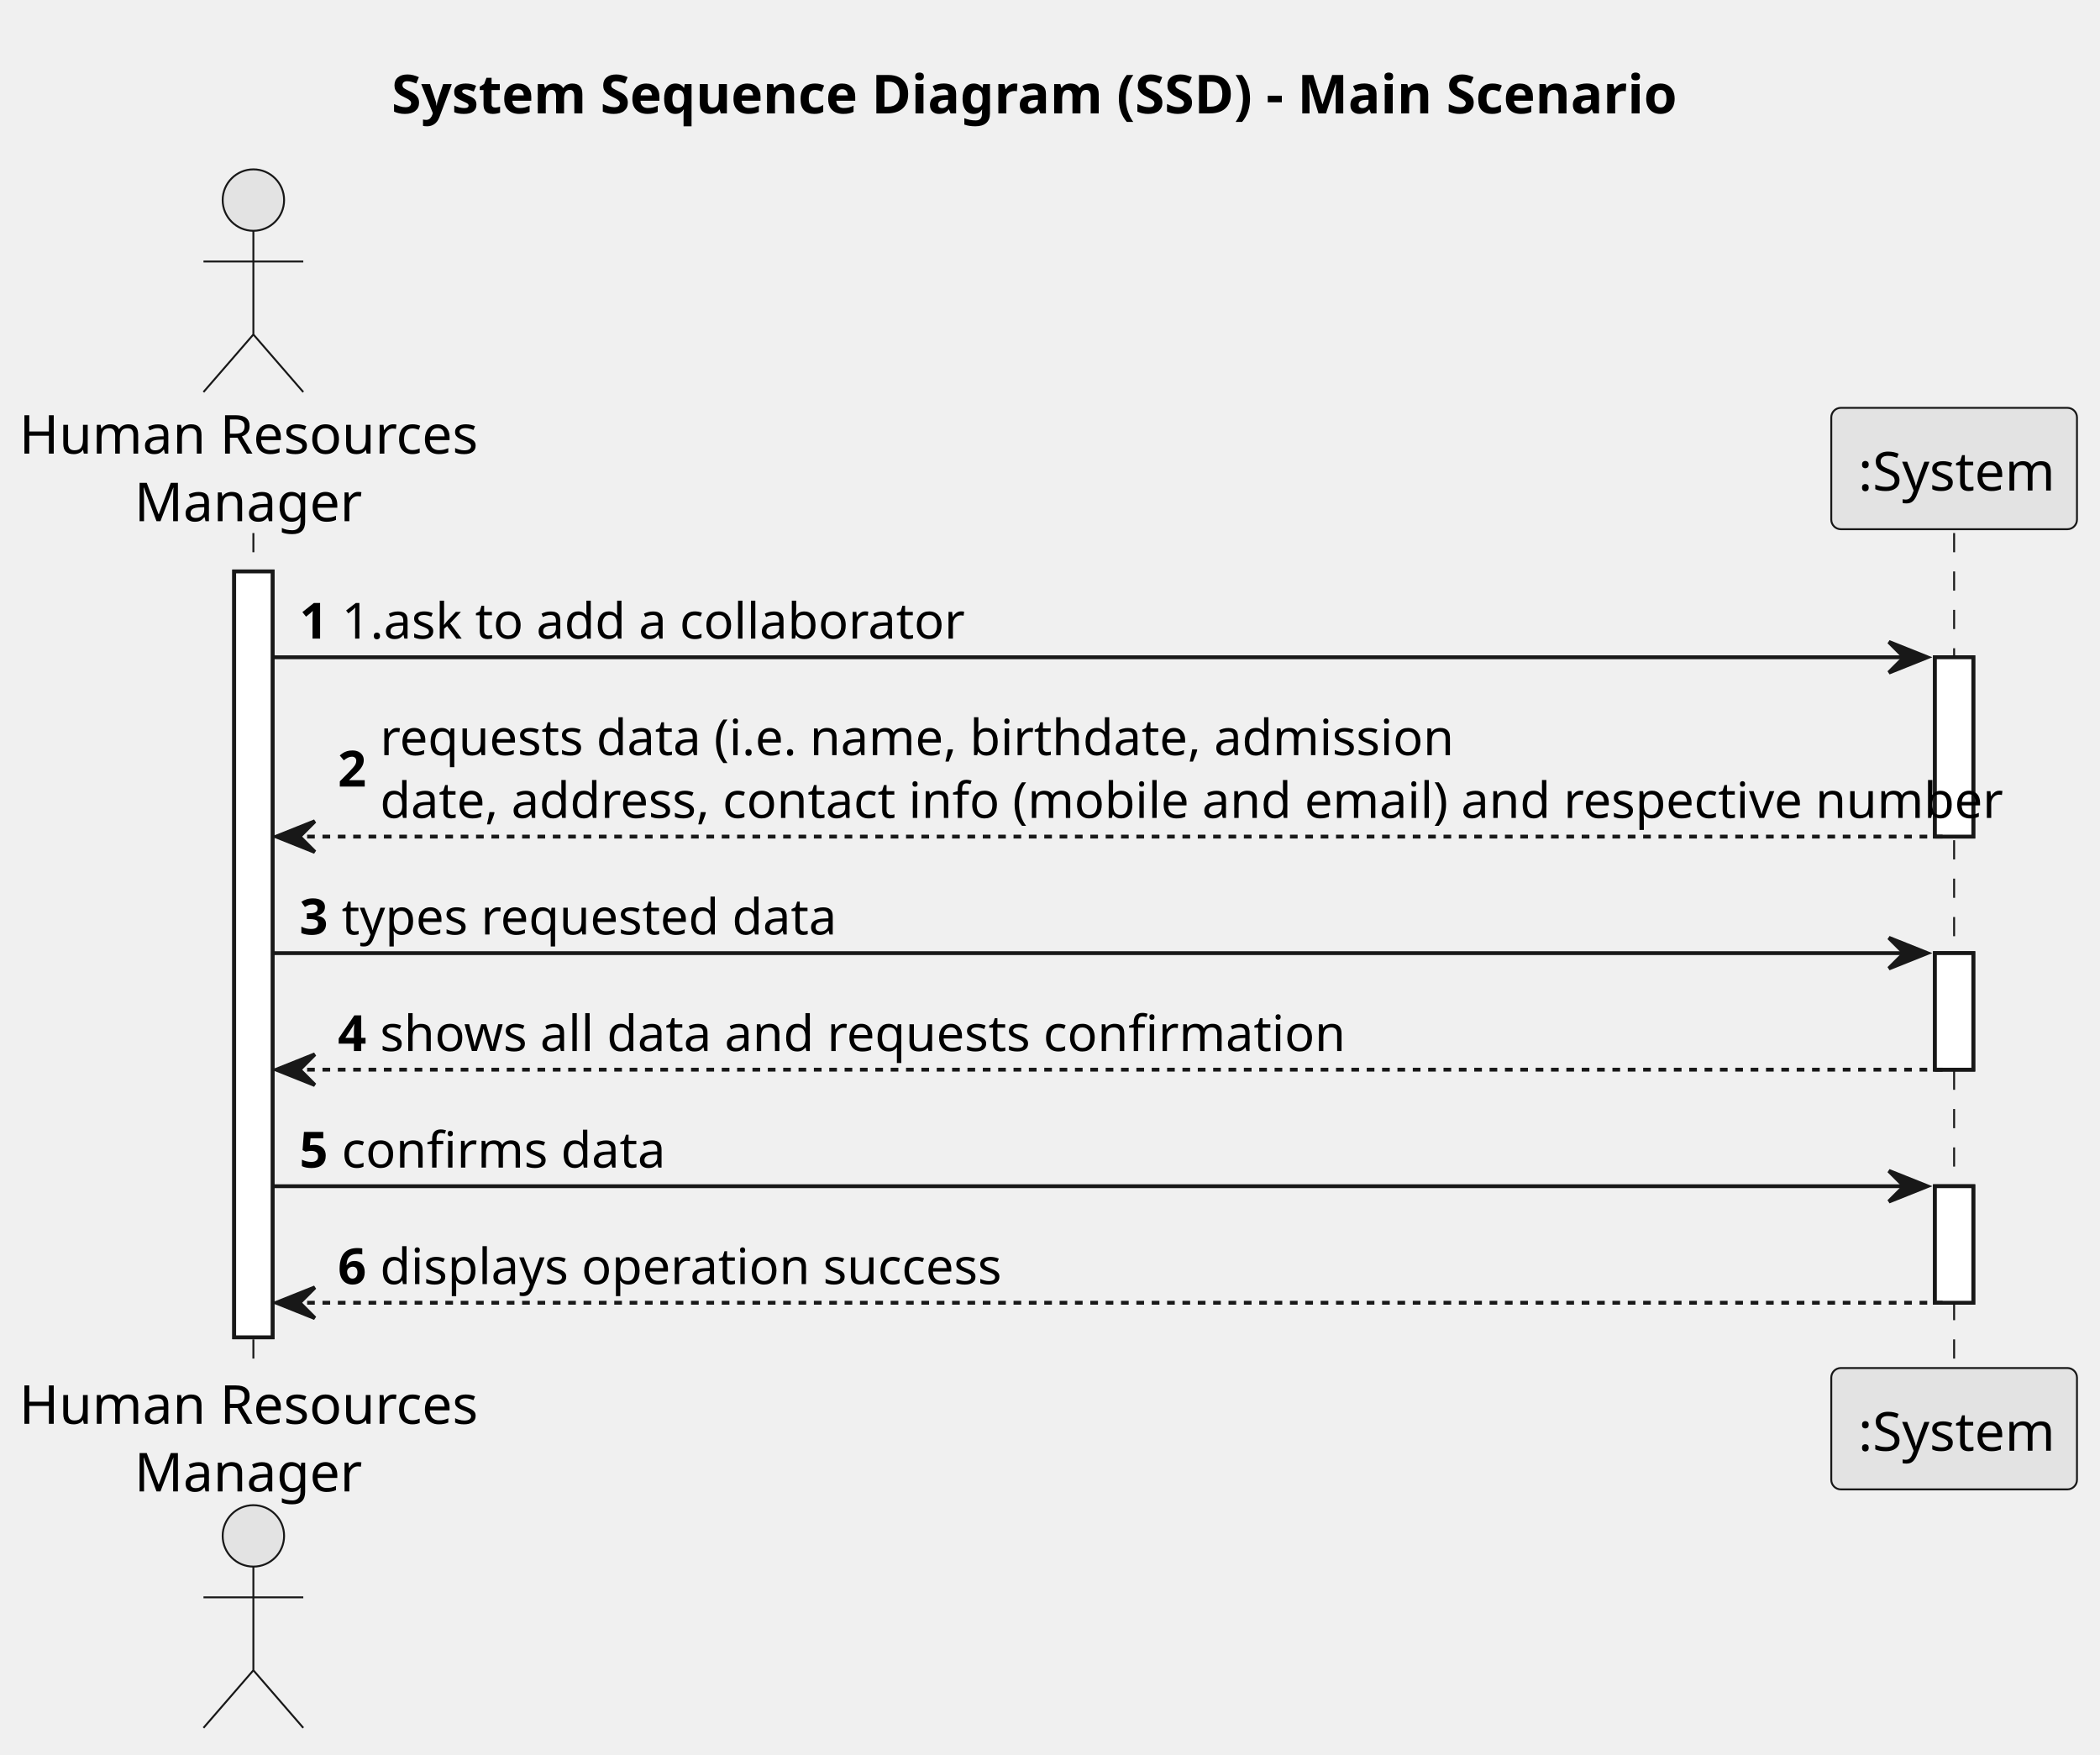
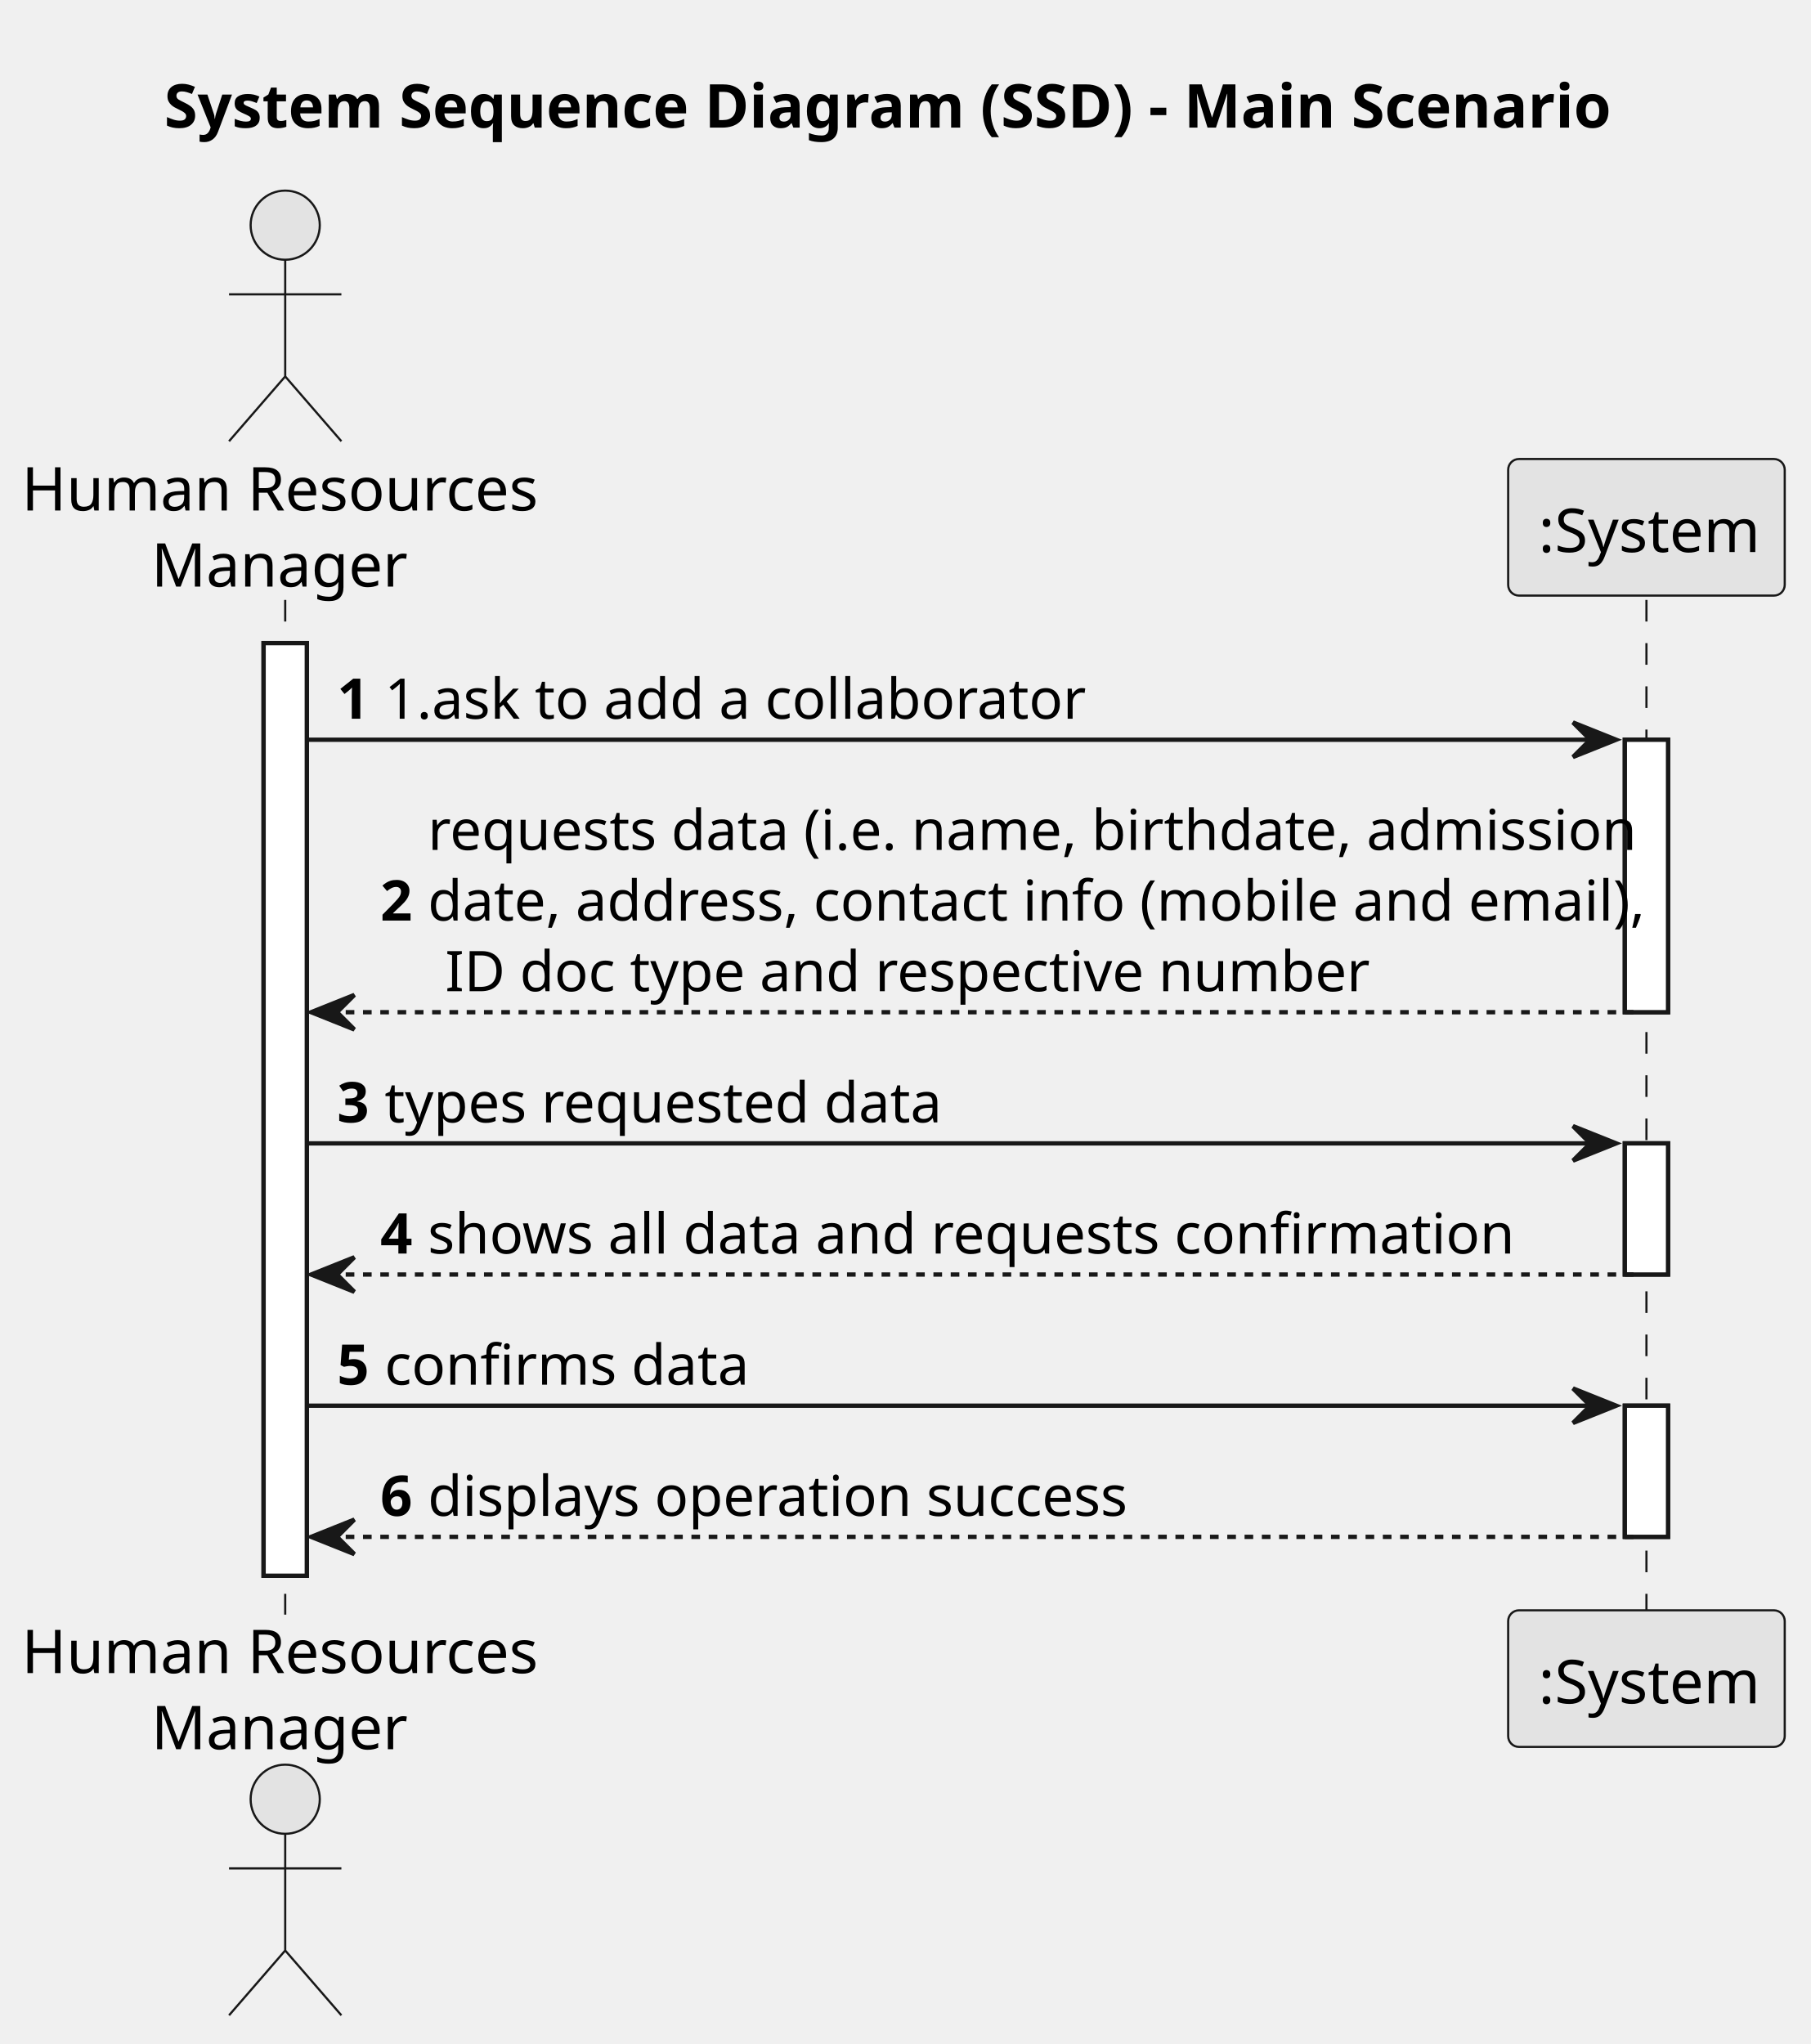
- <svg xmlns="http://www.w3.org/2000/svg" contentStyleType="text/css" height="457px" preserveAspectRatio="none" style="width:547px;height:457px;background:#FFFFFF;" version="1.1" viewBox="0 0 547 457" width="547px" zoomAndPan="magnify">
+ <svg xmlns="http://www.w3.org/2000/svg" contentStyleType="text/css" height="473px" preserveAspectRatio="none" style="width:419px;height:473px;background:#FFFFFF;" version="1.1" viewBox="0 0 419 473" width="419px" zoomAndPan="magnify">
  <defs />
  <g>
-     <text fill="#000000" font-family="sans-serif" font-size="14" font-weight="bold" lengthAdjust="spacing" textLength="341" x="102" y="29.533">System Sequence Diagram (SSD) - Main Scenario</text>
-     <rect fill="#FFFFFF" height="199.461" style="stroke:#181818;stroke-width:1.0;" width="10" x="61" y="148.828" />
-     <rect fill="#FFFFFF" height="46.703" style="stroke:#181818;stroke-width:1.0;" width="10" x="504" y="171.18" />
-     <rect fill="#FFFFFF" height="30.352" style="stroke:#181818;stroke-width:1.0;" width="10" x="504" y="248.234" />
-     <rect fill="#FFFFFF" height="30.352" style="stroke:#181818;stroke-width:1.0;" width="10" x="504" y="308.938" />
-     <line style="stroke:#181818;stroke-width:0.5;stroke-dasharray:5.0,5.0;" x1="66" x2="66" y1="138.828" y2="357.289" />
-     <line style="stroke:#181818;stroke-width:0.5;stroke-dasharray:5.0,5.0;" x1="509" x2="509" y1="138.828" y2="357.289" />
+     <text fill="#000000" font-family="sans-serif" font-size="14" font-weight="bold" lengthAdjust="spacing" textLength="341" x="38" y="29.533">System Sequence Diagram (SSD) - Main Scenario</text>
+     <rect fill="#FFFFFF" height="215.812" style="stroke:#181818;stroke-width:1.0;" width="10" x="61" y="148.828" />
+     <rect fill="#FFFFFF" height="63.055" style="stroke:#181818;stroke-width:1.0;" width="10" x="376" y="171.18" />
+     <rect fill="#FFFFFF" height="30.352" style="stroke:#181818;stroke-width:1.0;" width="10" x="376" y="264.586" />
+     <rect fill="#FFFFFF" height="30.352" style="stroke:#181818;stroke-width:1.0;" width="10" x="376" y="325.289" />
+     <line style="stroke:#181818;stroke-width:0.5;stroke-dasharray:5.0,5.0;" x1="66" x2="66" y1="138.828" y2="373.641" />
+     <line style="stroke:#181818;stroke-width:0.5;stroke-dasharray:5.0,5.0;" x1="381" x2="381" y1="138.828" y2="373.641" />
    <text fill="#000000" font-family="sans-serif" font-size="14" lengthAdjust="spacing" textLength="116" x="5" y="118.143">Human Resources</text>
    <text fill="#000000" font-family="sans-serif" font-size="14" lengthAdjust="spacing" textLength="56" x="35" y="135.752">Manager</text>
    <ellipse cx="66" cy="52.109" fill="#E3E3E3" rx="8" ry="8" style="stroke:#181818;stroke-width:0.5;" />
    <path d="M66,60.109 L66,87.109 M53,68.109 L79,68.109 M66,87.109 L53,102.109 M66,87.109 L79,102.109 " fill="none" style="stroke:#181818;stroke-width:0.5;" />
-     <text fill="#000000" font-family="sans-serif" font-size="14" lengthAdjust="spacing" textLength="116" x="5" y="370.822">Human Resources</text>
-     <text fill="#000000" font-family="sans-serif" font-size="14" lengthAdjust="spacing" textLength="56" x="35" y="388.432">Manager</text>
-     <ellipse cx="66" cy="400.008" fill="#E3E3E3" rx="8" ry="8" style="stroke:#181818;stroke-width:0.5;" />
-     <path d="M66,408.008 L66,435.008 M53,416.008 L79,416.008 M66,435.008 L53,450.008 M66,435.008 L79,450.008 " fill="none" style="stroke:#181818;stroke-width:0.5;" />
-     <rect fill="#E3E3E3" height="31.609" rx="2.5" ry="2.5" style="stroke:#181818;stroke-width:0.5;" width="64" x="477" y="106.219" />
-     <text fill="#000000" font-family="sans-serif" font-size="14" lengthAdjust="spacing" textLength="50" x="484" y="127.752">:System</text>
-     <rect fill="#E3E3E3" height="31.609" rx="2.5" ry="2.5" style="stroke:#181818;stroke-width:0.5;" width="64" x="477" y="356.289" />
-     <text fill="#000000" font-family="sans-serif" font-size="14" lengthAdjust="spacing" textLength="50" x="484" y="377.822">:System</text>
-     <rect fill="#FFFFFF" height="199.461" style="stroke:#181818;stroke-width:1.0;" width="10" x="61" y="148.828" />
-     <rect fill="#FFFFFF" height="46.703" style="stroke:#181818;stroke-width:1.0;" width="10" x="504" y="171.18" />
-     <rect fill="#FFFFFF" height="30.352" style="stroke:#181818;stroke-width:1.0;" width="10" x="504" y="248.234" />
-     <rect fill="#FFFFFF" height="30.352" style="stroke:#181818;stroke-width:1.0;" width="10" x="504" y="308.938" />
-     <polygon fill="#181818" points="492,167.18,502,171.18,492,175.18,496,171.18" style="stroke:#181818;stroke-width:1.0;" />
-     <line style="stroke:#181818;stroke-width:1.0;" x1="71" x2="498" y1="171.18" y2="171.18" />
+     <text fill="#000000" font-family="sans-serif" font-size="14" lengthAdjust="spacing" textLength="116" x="5" y="387.174">Human Resources</text>
+     <text fill="#000000" font-family="sans-serif" font-size="14" lengthAdjust="spacing" textLength="56" x="35" y="404.783">Manager</text>
+     <ellipse cx="66" cy="416.359" fill="#E3E3E3" rx="8" ry="8" style="stroke:#181818;stroke-width:0.5;" />
+     <path d="M66,424.359 L66,451.359 M53,432.359 L79,432.359 M66,451.359 L53,466.359 M66,451.359 L79,466.359 " fill="none" style="stroke:#181818;stroke-width:0.5;" />
+     <rect fill="#E3E3E3" height="31.609" rx="2.5" ry="2.5" style="stroke:#181818;stroke-width:0.5;" width="64" x="349" y="106.219" />
+     <text fill="#000000" font-family="sans-serif" font-size="14" lengthAdjust="spacing" textLength="50" x="356" y="127.752">:System</text>
+     <rect fill="#E3E3E3" height="31.609" rx="2.5" ry="2.5" style="stroke:#181818;stroke-width:0.5;" width="64" x="349" y="372.641" />
+     <text fill="#000000" font-family="sans-serif" font-size="14" lengthAdjust="spacing" textLength="50" x="356" y="394.174">:System</text>
+     <rect fill="#FFFFFF" height="215.812" style="stroke:#181818;stroke-width:1.0;" width="10" x="61" y="148.828" />
+     <rect fill="#FFFFFF" height="63.055" style="stroke:#181818;stroke-width:1.0;" width="10" x="376" y="171.18" />
+     <rect fill="#FFFFFF" height="30.352" style="stroke:#181818;stroke-width:1.0;" width="10" x="376" y="264.586" />
+     <rect fill="#FFFFFF" height="30.352" style="stroke:#181818;stroke-width:1.0;" width="10" x="376" y="325.289" />
+     <polygon fill="#181818" points="364,167.18,374,171.18,364,175.18,368,171.18" style="stroke:#181818;stroke-width:1.0;" />
+     <line style="stroke:#181818;stroke-width:1.0;" x1="71" x2="370" y1="171.18" y2="171.18" />
    <text fill="#000000" font-family="sans-serif" font-size="13" font-weight="bold" lengthAdjust="spacing" textLength="7" x="78" y="166.323">1</text>
    <text fill="#000000" font-family="sans-serif" font-size="13" lengthAdjust="spacing" textLength="154" x="89" y="166.323">1.ask to add a collaborator</text>
-     <polygon fill="#181818" points="82,213.883,72,217.883,82,221.883,78,217.883" style="stroke:#181818;stroke-width:1.0;" />
-     <line style="stroke:#181818;stroke-width:1.0;stroke-dasharray:2.0,2.0;" x1="76" x2="508" y1="217.883" y2="217.883" />
-     <text fill="#000000" font-family="sans-serif" font-size="13" font-weight="bold" lengthAdjust="spacing" textLength="7" x="88" y="204.851">2</text>
+     <polygon fill="#181818" points="82,230.234,72,234.234,82,238.234,78,234.234" style="stroke:#181818;stroke-width:1.0;" />
+     <line style="stroke:#181818;stroke-width:1.0;stroke-dasharray:2.0,2.0;" x1="76" x2="380" y1="234.234" y2="234.234" />
+     <text fill="#000000" font-family="sans-serif" font-size="13" font-weight="bold" lengthAdjust="spacing" textLength="7" x="88" y="213.026">2</text>
    <text fill="#000000" font-family="sans-serif" font-size="13" lengthAdjust="spacing" textLength="266" x="99" y="196.675">requests data (i.e. name, birthdate, admission</text>
-     <text fill="#000000" font-family="sans-serif" font-size="13" lengthAdjust="spacing" textLength="398" x="99" y="213.026">date, address, contact info (mobile and email) and respective number</text>
-     <polygon fill="#181818" points="492,244.234,502,248.234,492,252.234,496,248.234" style="stroke:#181818;stroke-width:1.0;" />
-     <line style="stroke:#181818;stroke-width:1.0;" x1="71" x2="498" y1="248.234" y2="248.234" />
-     <text fill="#000000" font-family="sans-serif" font-size="13" font-weight="bold" lengthAdjust="spacing" textLength="7" x="78" y="243.378">3</text>
-     <text fill="#000000" font-family="sans-serif" font-size="13" lengthAdjust="spacing" textLength="122" x="89" y="243.378">types requested data</text>
-     <polygon fill="#181818" points="82,274.586,72,278.586,82,282.586,78,278.586" style="stroke:#181818;stroke-width:1.0;" />
-     <line style="stroke:#181818;stroke-width:1.0;stroke-dasharray:2.0,2.0;" x1="76" x2="508" y1="278.586" y2="278.586" />
-     <text fill="#000000" font-family="sans-serif" font-size="13" font-weight="bold" lengthAdjust="spacing" textLength="7" x="88" y="273.729">4</text>
-     <text fill="#000000" font-family="sans-serif" font-size="13" lengthAdjust="spacing" textLength="236" x="99" y="273.729">shows all data and requests confirmation</text>
-     <polygon fill="#181818" points="492,304.938,502,308.938,492,312.938,496,308.938" style="stroke:#181818;stroke-width:1.0;" />
-     <line style="stroke:#181818;stroke-width:1.0;" x1="71" x2="498" y1="308.938" y2="308.938" />
-     <text fill="#000000" font-family="sans-serif" font-size="13" font-weight="bold" lengthAdjust="spacing" textLength="7" x="78" y="304.081">5</text>
-     <text fill="#000000" font-family="sans-serif" font-size="13" lengthAdjust="spacing" textLength="78" x="89" y="304.081">confirms data</text>
-     <polygon fill="#181818" points="82,335.289,72,339.289,82,343.289,78,339.289" style="stroke:#181818;stroke-width:1.0;" />
-     <line style="stroke:#181818;stroke-width:1.0;stroke-dasharray:2.0,2.0;" x1="76" x2="508" y1="339.289" y2="339.289" />
-     <text fill="#000000" font-family="sans-serif" font-size="13" font-weight="bold" lengthAdjust="spacing" textLength="7" x="88" y="334.433">6</text>
-     <text fill="#000000" font-family="sans-serif" font-size="13" lengthAdjust="spacing" textLength="158" x="99" y="334.433">displays operation success</text>
+     <text fill="#000000" font-family="sans-serif" font-size="13" lengthAdjust="spacing" textLength="268" x="99" y="213.026">date, address, contact info (mobile and email),</text>
+     <text fill="#000000" font-family="sans-serif" font-size="13" lengthAdjust="spacing" textLength="200" x="103" y="229.378">ID doc type and respective number</text>
+     <polygon fill="#181818" points="364,260.586,374,264.586,364,268.586,368,264.586" style="stroke:#181818;stroke-width:1.0;" />
+     <line style="stroke:#181818;stroke-width:1.0;" x1="71" x2="370" y1="264.586" y2="264.586" />
+     <text fill="#000000" font-family="sans-serif" font-size="13" font-weight="bold" lengthAdjust="spacing" textLength="7" x="78" y="259.729">3</text>
+     <text fill="#000000" font-family="sans-serif" font-size="13" lengthAdjust="spacing" textLength="122" x="89" y="259.729">types requested data</text>
+     <polygon fill="#181818" points="82,290.938,72,294.938,82,298.938,78,294.938" style="stroke:#181818;stroke-width:1.0;" />
+     <line style="stroke:#181818;stroke-width:1.0;stroke-dasharray:2.0,2.0;" x1="76" x2="380" y1="294.938" y2="294.938" />
+     <text fill="#000000" font-family="sans-serif" font-size="13" font-weight="bold" lengthAdjust="spacing" textLength="7" x="88" y="290.081">4</text>
+     <text fill="#000000" font-family="sans-serif" font-size="13" lengthAdjust="spacing" textLength="236" x="99" y="290.081">shows all data and requests confirmation</text>
+     <polygon fill="#181818" points="364,321.289,374,325.289,364,329.289,368,325.289" style="stroke:#181818;stroke-width:1.0;" />
+     <line style="stroke:#181818;stroke-width:1.0;" x1="71" x2="370" y1="325.289" y2="325.289" />
+     <text fill="#000000" font-family="sans-serif" font-size="13" font-weight="bold" lengthAdjust="spacing" textLength="7" x="78" y="320.433">5</text>
+     <text fill="#000000" font-family="sans-serif" font-size="13" lengthAdjust="spacing" textLength="78" x="89" y="320.433">confirms data</text>
+     <polygon fill="#181818" points="82,351.641,72,355.641,82,359.641,78,355.641" style="stroke:#181818;stroke-width:1.0;" />
+     <line style="stroke:#181818;stroke-width:1.0;stroke-dasharray:2.0,2.0;" x1="76" x2="380" y1="355.641" y2="355.641" />
+     <text fill="#000000" font-family="sans-serif" font-size="13" font-weight="bold" lengthAdjust="spacing" textLength="7" x="88" y="350.784">6</text>
+     <text fill="#000000" font-family="sans-serif" font-size="13" lengthAdjust="spacing" textLength="158" x="99" y="350.784">displays operation success</text>
  </g>
</svg>
